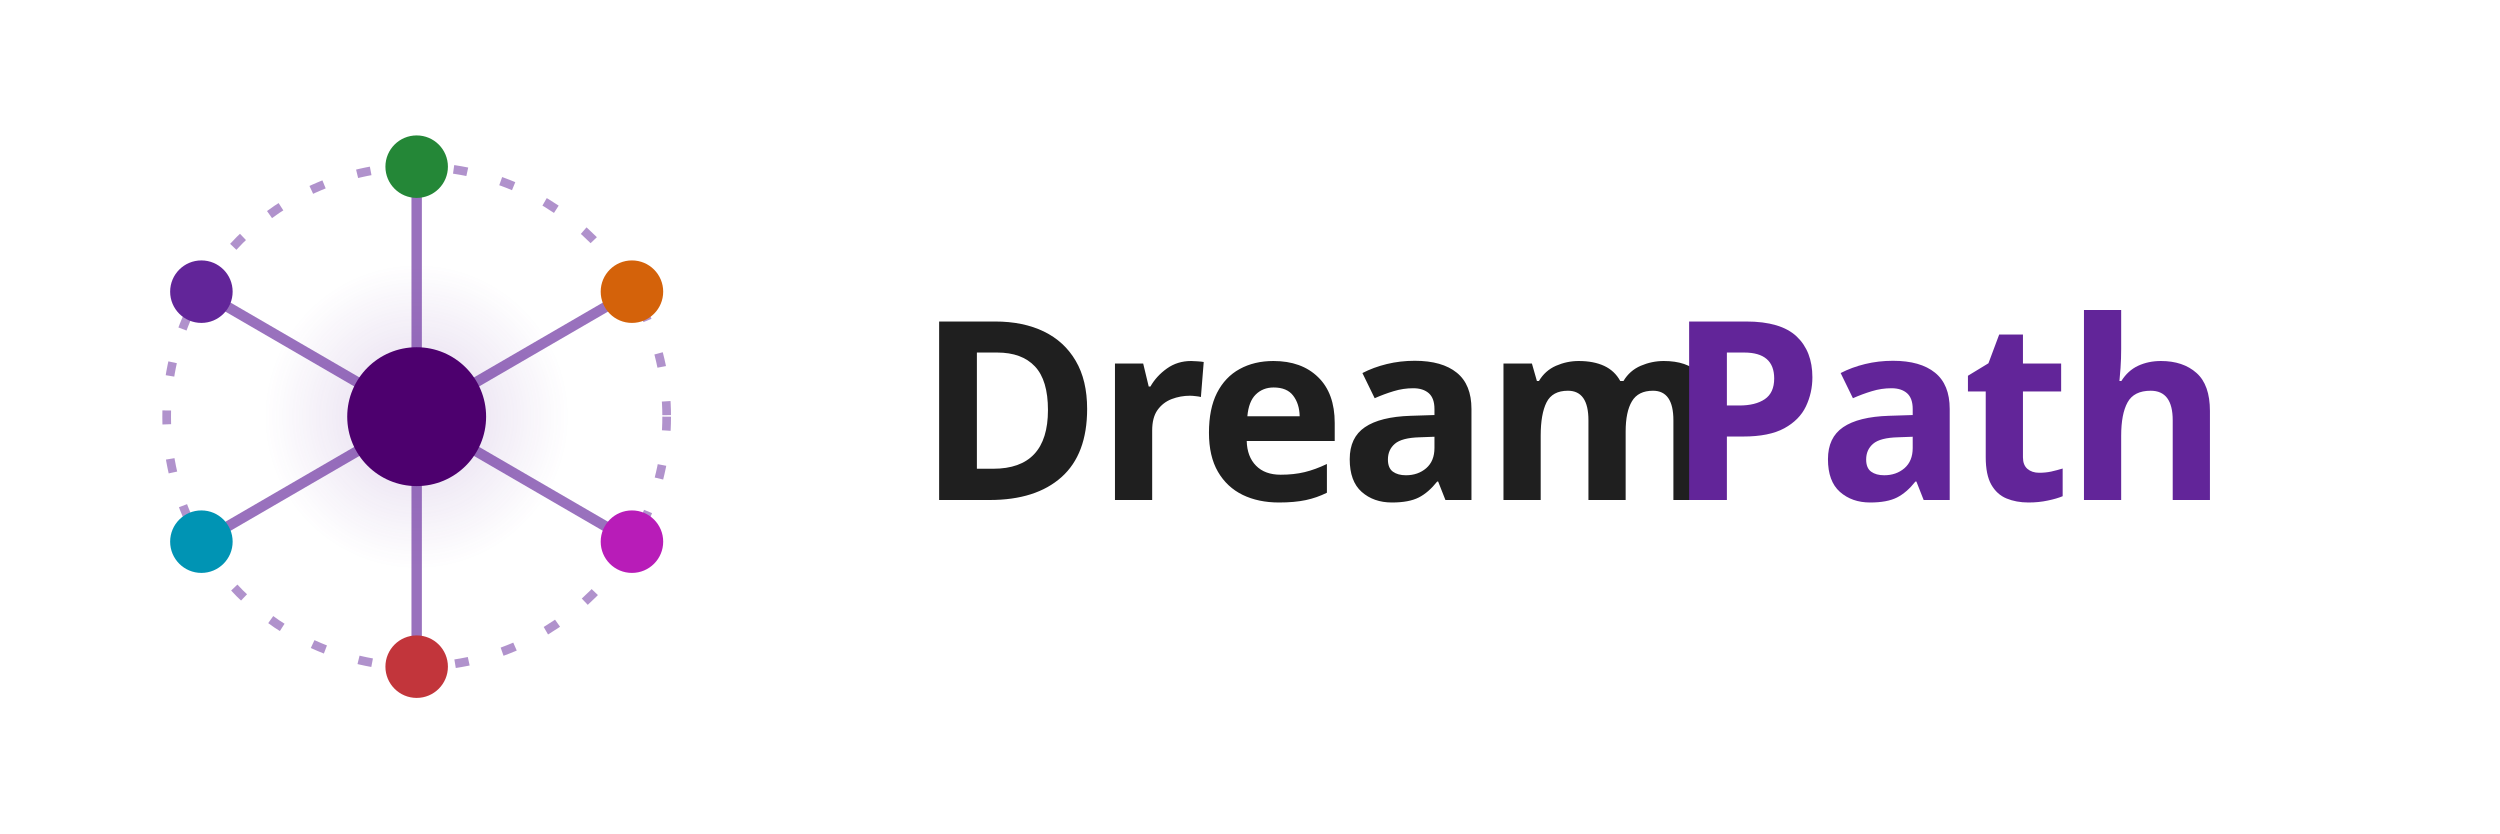
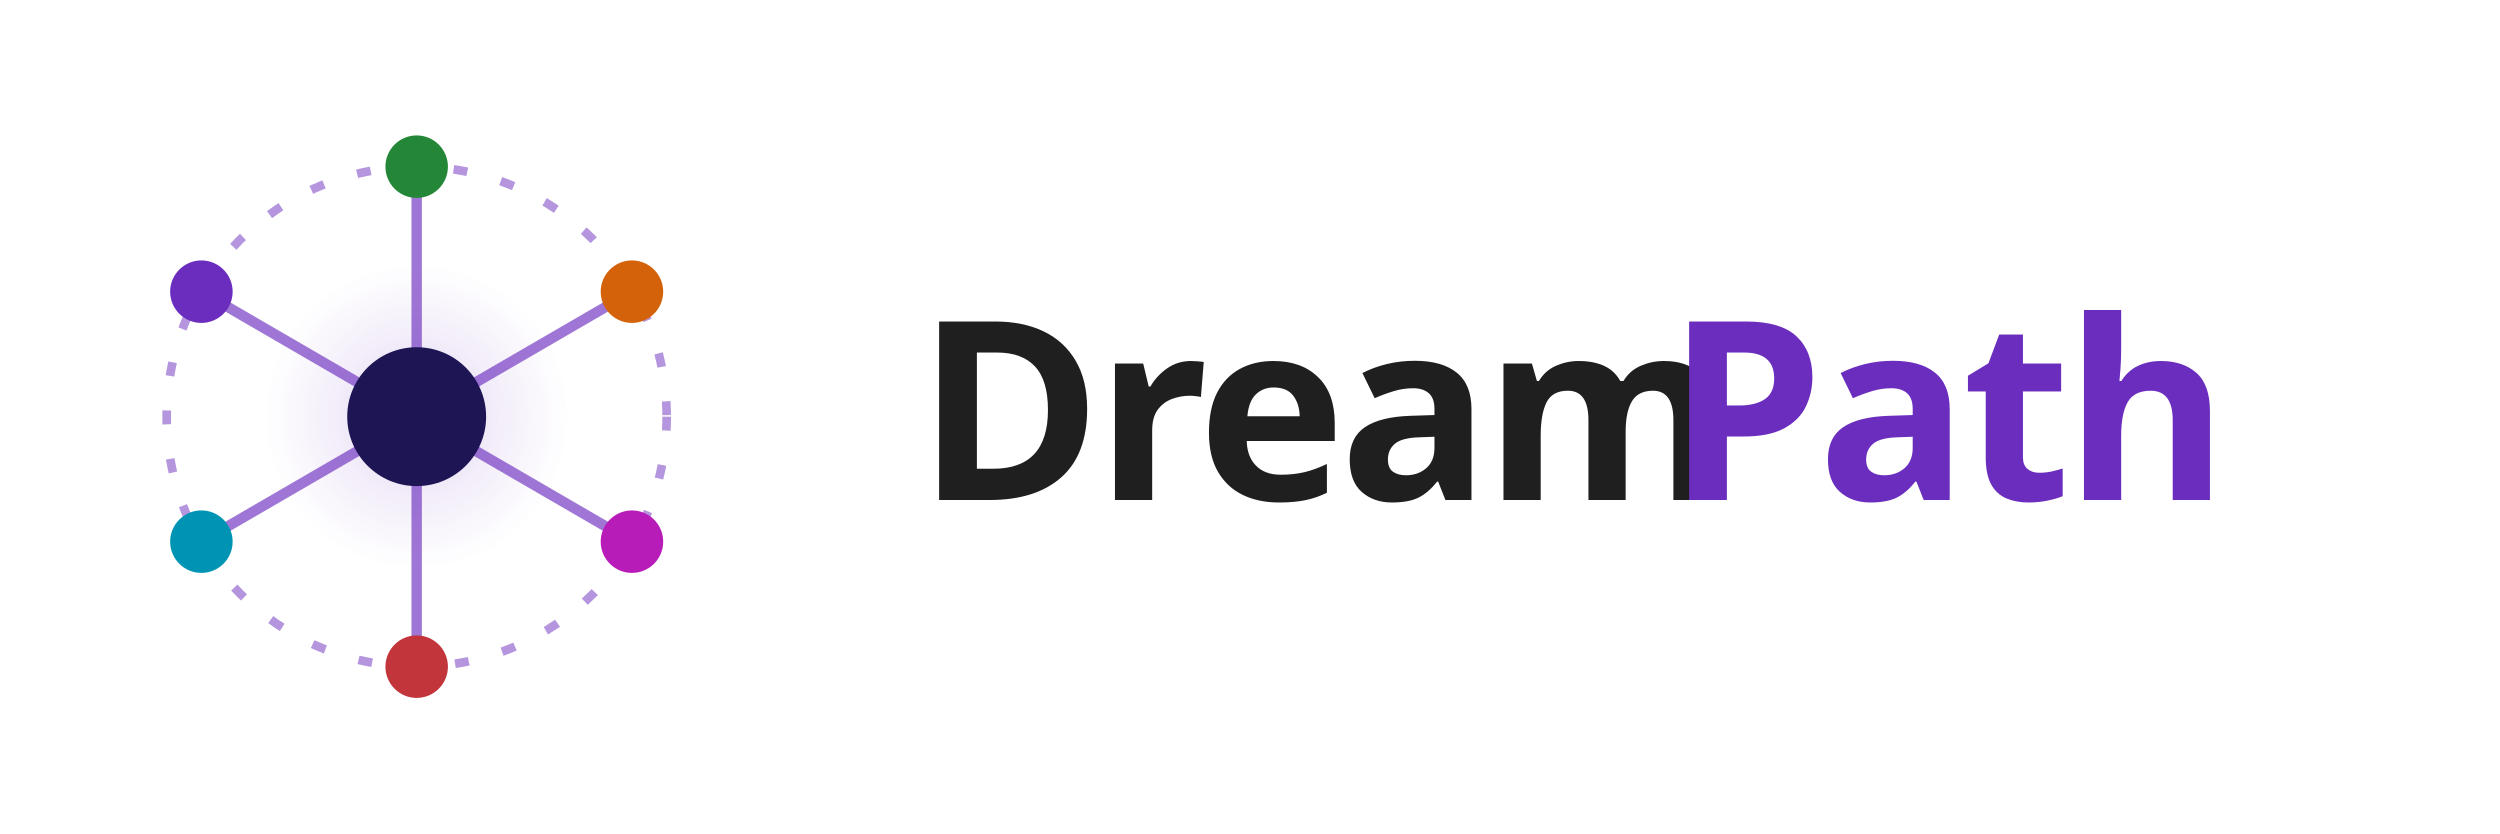
<svg xmlns="http://www.w3.org/2000/svg" viewBox="0 0 360 120" fill="none" role="img" aria-label="DreamPath horizontal on light">
  <defs>
    <radialGradient id="dpHlGlow" cx="50%" cy="50%" r="50%">
-       <stop offset="0%" stop-color="#622599" stop-opacity="0.18" />
-       <stop offset="55%" stop-color="#622599" stop-opacity="0" />
+       <stop offset="0%" stop-color="#6B2DBE" stop-opacity="0.18" />
+       <stop offset="55%" stop-color="#6B2DBE" stop-opacity="0" />
    </radialGradient>
  </defs>
  <g>
    <circle cx="60" cy="60" r="40" fill="url(#dpHlGlow)" />
-     <circle cx="60" cy="60" r="36" stroke="#622599" stroke-width="1.25" stroke-dasharray="2 5" opacity="0.5" fill="none" />
-     <g stroke="#622599" stroke-width="1.5" stroke-linecap="round" opacity="0.65">
+     <circle cx="60" cy="60" r="36" stroke="#6B2DBE" stroke-width="1.25" stroke-dasharray="2 5" opacity="0.5" fill="none" />
+     <g stroke="#6B2DBE" stroke-width="1.5" stroke-linecap="round" opacity="0.65">
      <line x1="60" y1="24" x2="60" y2="60" />
      <line x1="91" y1="42" x2="60" y2="60" />
      <line x1="91" y1="78" x2="60" y2="60" />
      <line x1="60" y1="96" x2="60" y2="60" />
      <line x1="29" y1="78" x2="60" y2="60" />
      <line x1="29" y1="42" x2="60" y2="60" />
    </g>
    <circle cx="60" cy="24" r="4.5" fill="#248737" />
    <circle cx="91" cy="42" r="4.5" fill="#D4620A" />
    <circle cx="91" cy="78" r="4.5" fill="#B81CB8" />
    <circle cx="60" cy="96" r="4.5" fill="#C2353B" />
    <circle cx="29" cy="78" r="4.5" fill="#0094B4" />
-     <circle cx="29" cy="42" r="4.5" fill="#622599" />
-     <circle cx="60" cy="60" r="10" fill="#4D006E" />
+     <circle cx="29" cy="42" r="4.5" fill="#6B2DBE" />
+     <circle cx="60" cy="60" r="10" fill="#1E1654" />
  </g>
  <g font-family="'Google Sans Flex', system-ui, sans-serif" font-weight="700" letter-spacing="-0.025em">
    <text x="132" y="72" font-size="36" fill="#1F1F1F">Dream</text>
-     <text x="240" y="72" font-size="36" fill="#622599">Path</text>
+     <text x="240" y="72" font-size="36" fill="#6B2DBE">Path</text>
  </g>
</svg>
